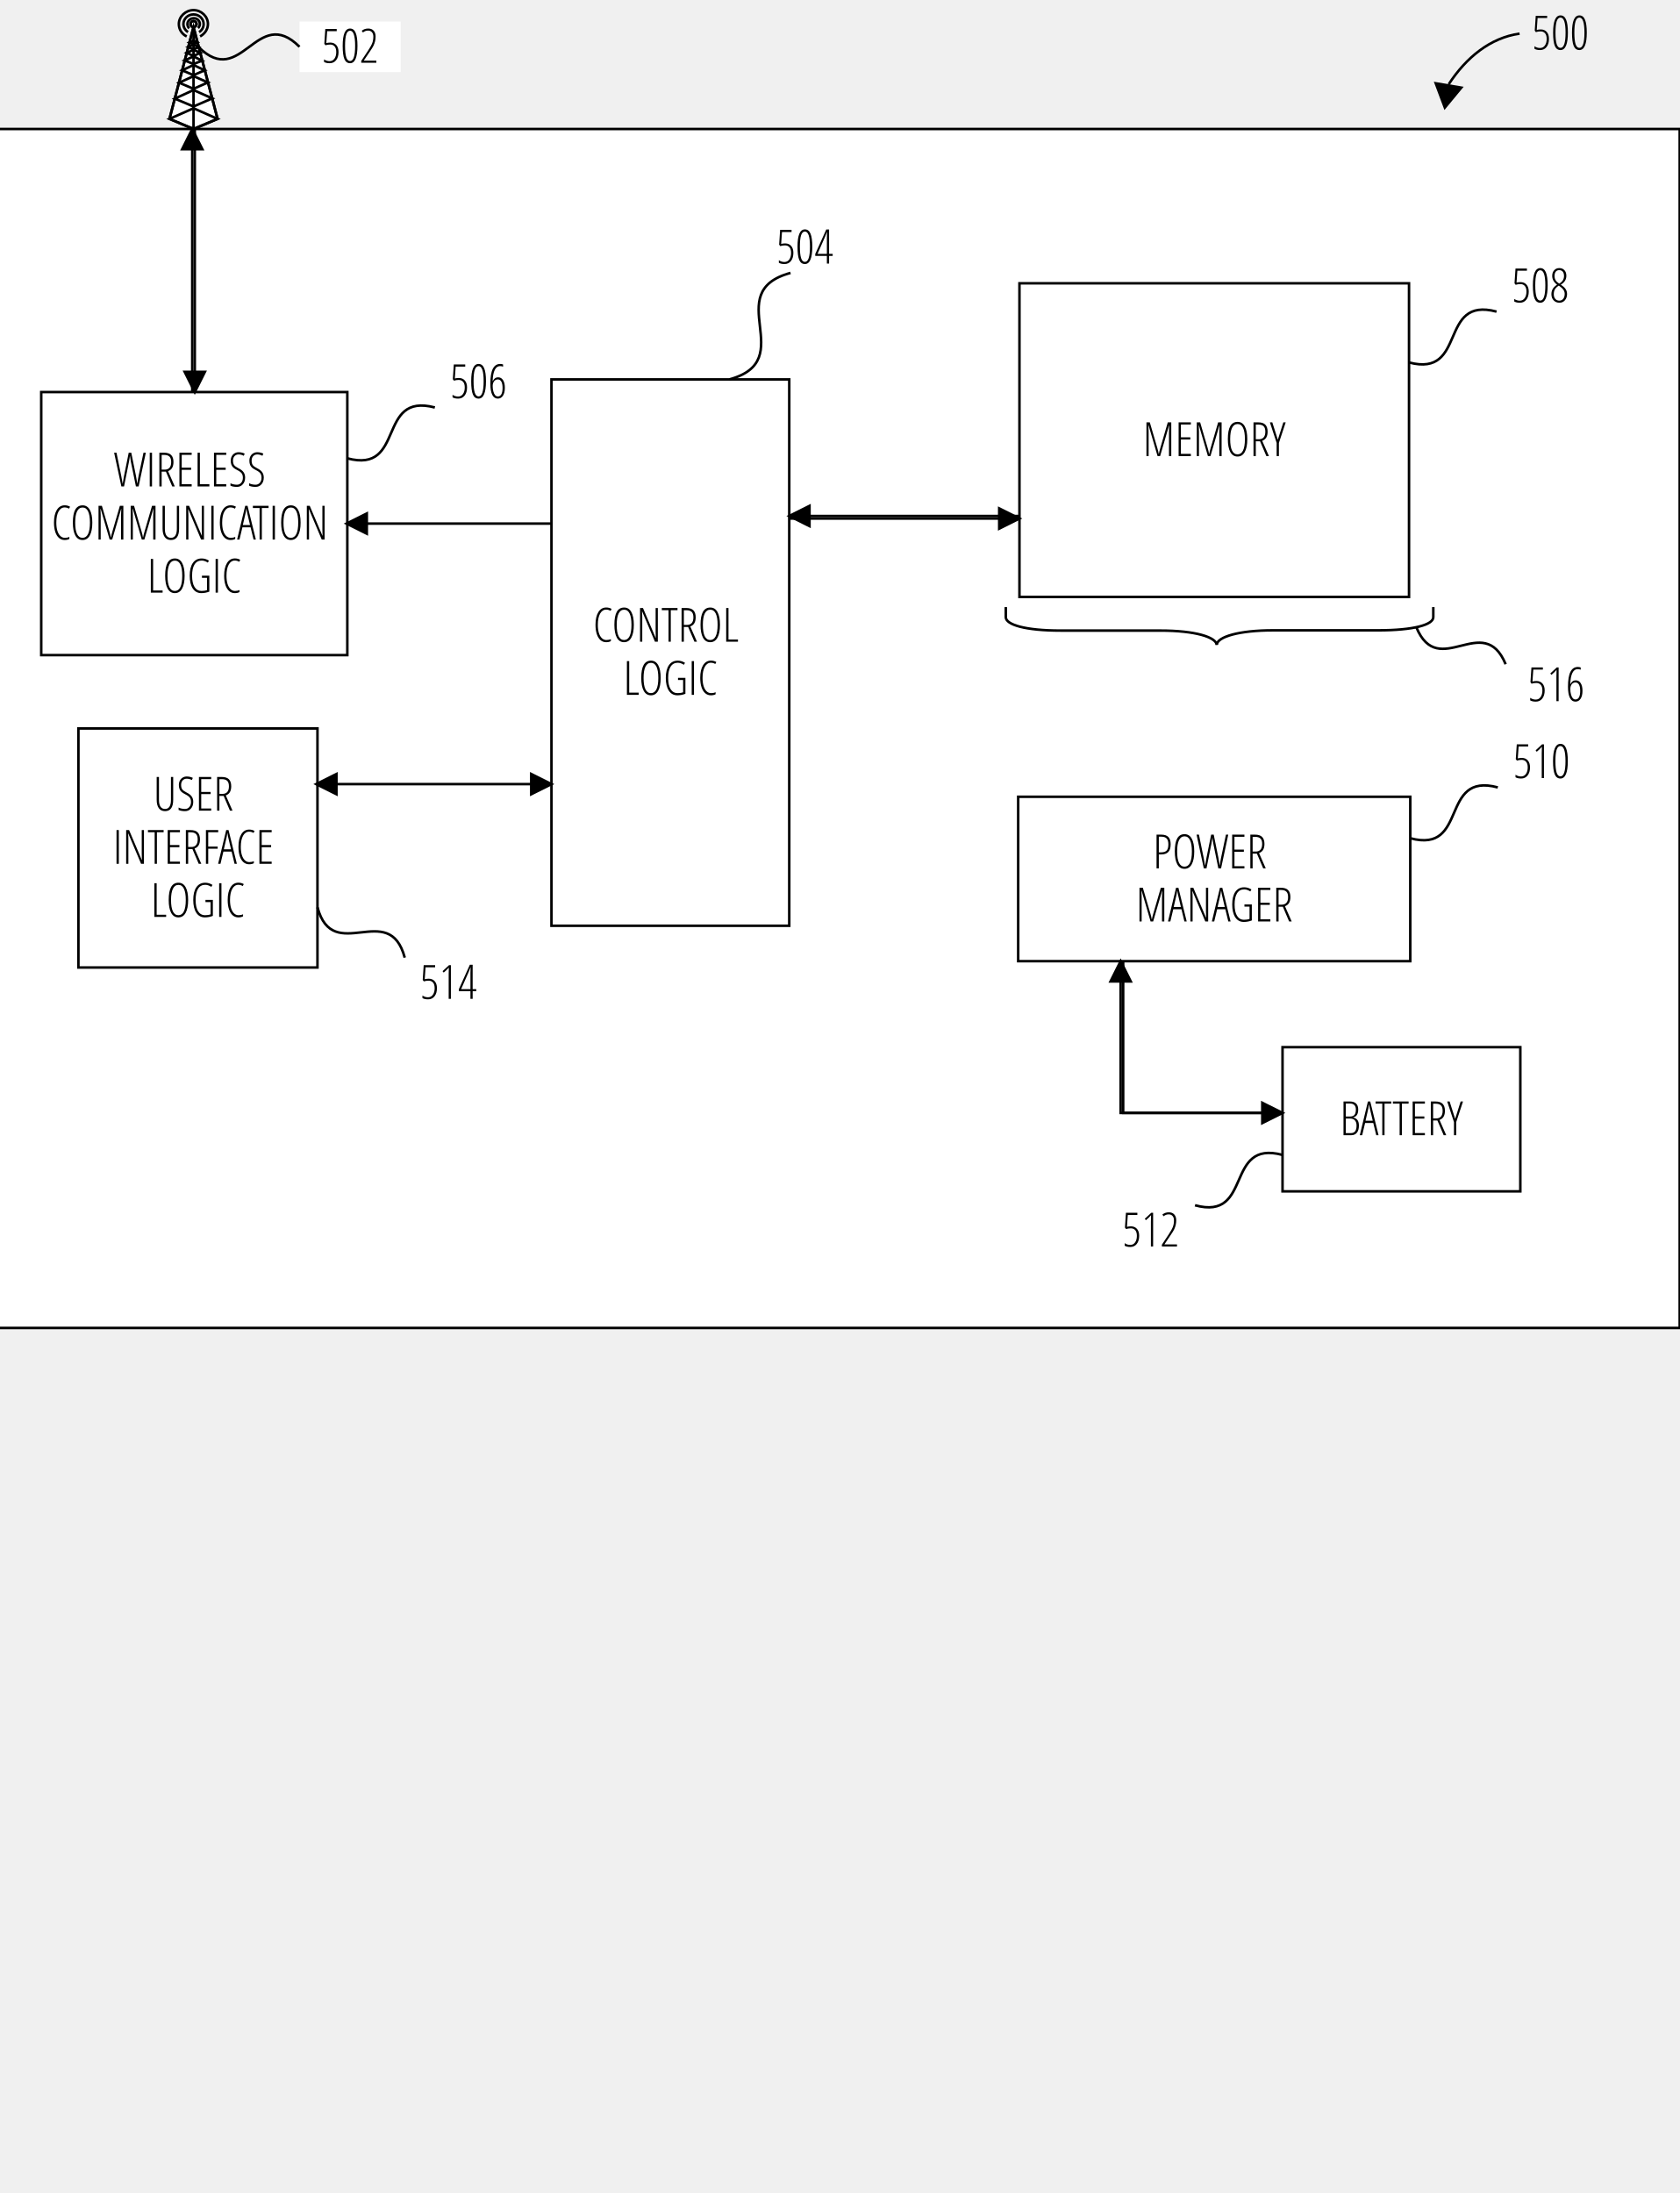
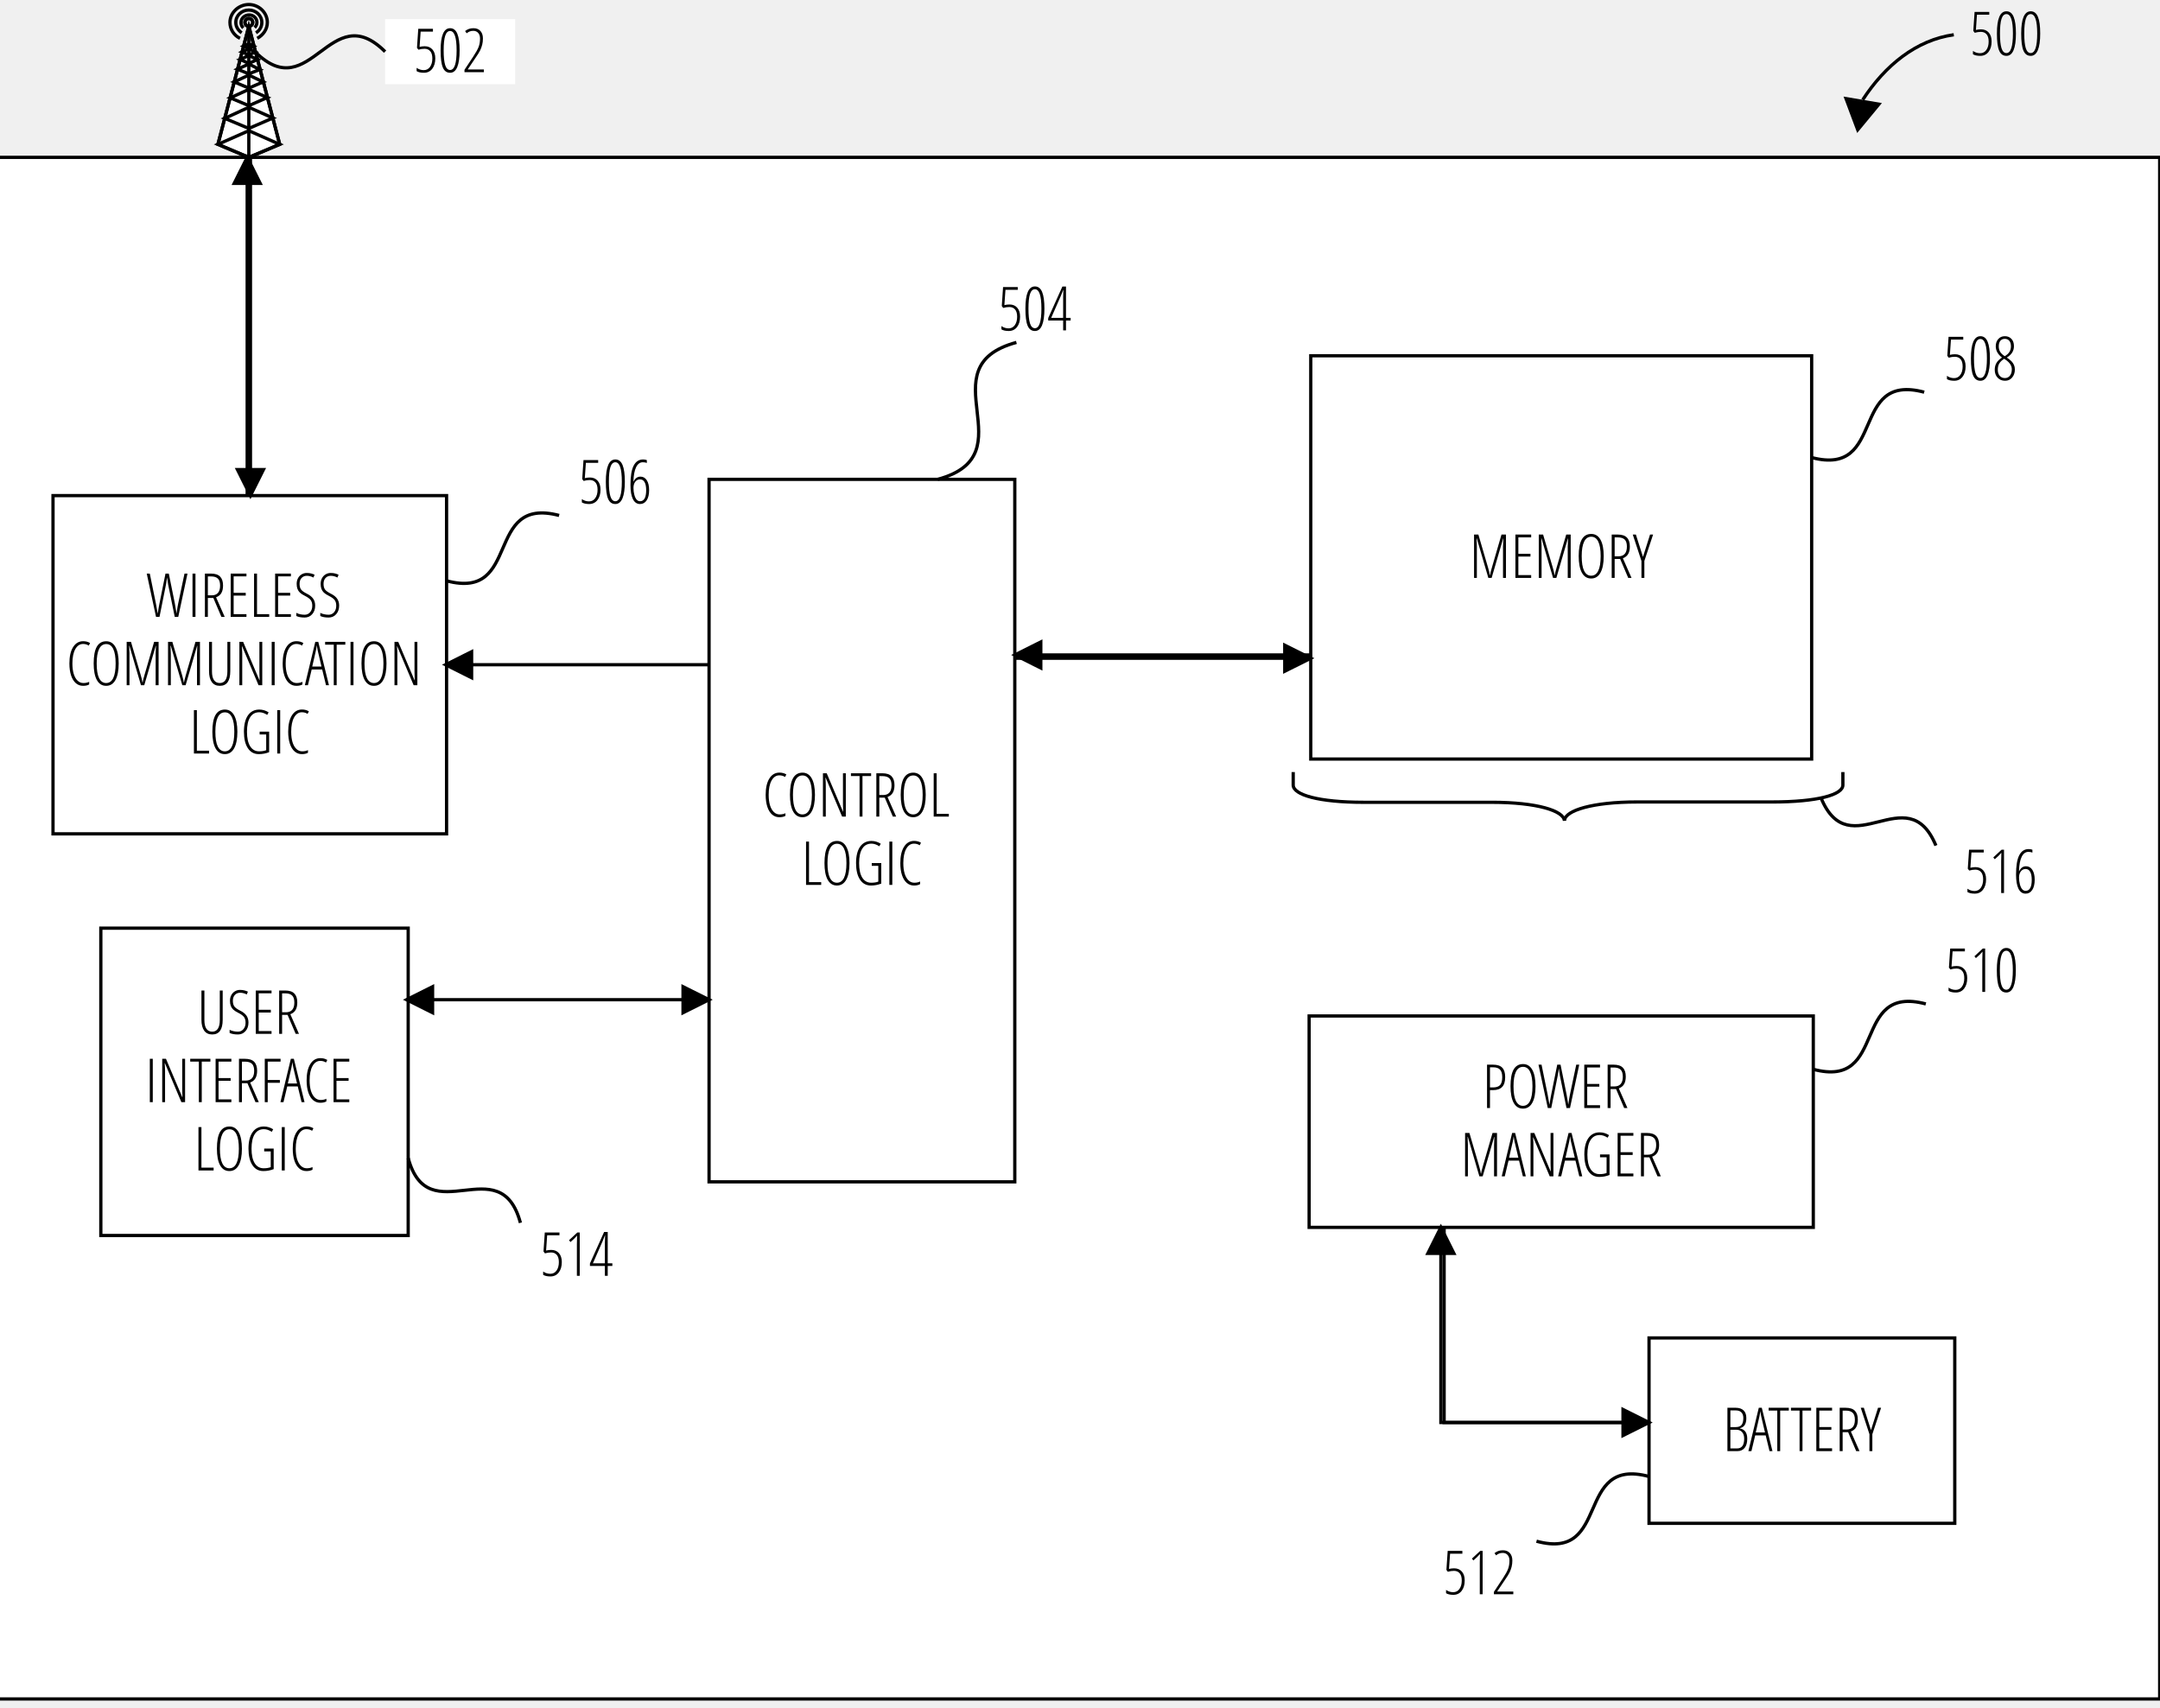
- <svg xmlns="http://www.w3.org/2000/svg" version="1.1" width="664" height="867">
+ <svg xmlns="http://www.w3.org/2000/svg" version="1.1" width="664.1" height="525.1" viewBox="0 2.613 664.1 525.1">
  <g>
    <g transform="translate(-19,51)">
      <g>
        <g>
          <path d="M683,0H0v474h683V0L683,0z" stroke="#000000" stroke-dasharray="none" fill="#FFFFFF" />
          <rect x="29.9" y="21.6" width="623.3" height="430.8" fill="none" />
          <circle fill="none" cx="341.5" cy="0" r="0.1" />
          <circle fill="none" cx="510.8" cy="0" r="0.1" />
          <circle fill="none" cx="683" cy="119.5" r="0.1" />
          <circle fill="none" cx="683" cy="237" r="0.1" />
          <circle fill="none" cx="683" cy="354.5" r="0.1" />
          <circle fill="none" cx="510.8" cy="474" r="0.1" />
          <circle fill="none" cx="341.5" cy="474" r="0.1" />
          <circle fill="none" cx="172.3" cy="474" r="0.1" />
          <circle fill="none" cx="0" cy="354.5" r="0.1" />
          <circle fill="none" cx="0" cy="237" r="0.1" />
          <circle fill="none" cx="0" cy="119.5" r="0.1" />
          <circle fill="none" cx="172.3" cy="0" r="0.1" />
        </g>
      </g>
      <rect stroke="none" stroke-width="0" fill="#FFFFFF" x="0" y="0" width="0" height="0" transform="translate(510.7,-0.1)" />
      <path stroke="#000000" fill="none" d="" />
      <text font-family="OpenSansCondensedLight" font-size="14pt" fill="black" transform="translate(510.7,-0.1)" />
      <rect stroke-width="0" fill="none" width="623.3" height="430.8" transform="translate(29.9,21.6)" />
      <text font-family="OpenSansCondensedLight" font-size="14pt" fill="black" transform="translate(29.9,21.6)" text-anchor="middle">
        <tspan x="311.7" y="221.7"> </tspan>
      </text>
      <path stroke="#000000" fill="none" transform="translate(29.9,21.6)" d="M 0 0" />
    </g>
    <g transform="translate(572.7,13.3)">
      <polygon fill="#000000" points="0,0 4.2,11.2 11.8,2" transform="translate(-5.9,19)" />
      <rect fill="none" width="1" height="1" transform="translate(33,-0.5)" />
      <g>
        <g>
          <rect x="0" y="0" width="28" height="20" opacity="0" />
          <path fill="none" stroke="#000000" stroke-width="1" d="M28,0C16.5,1.6,6.9,9.4,0,20" />
        </g>
      </g>
      <rect stroke="none" stroke-width="0" fill="#FFFFFF" x="0" y="0" width="0" height="0" />
      <path stroke="#000000" fill="none" />
      <text font-family="OpenSansCondensedLight" font-size="14pt" fill="black" transform="translate(0,0)" />
      <rect stroke-width="0" fill="none" width="1" height="1" transform="translate(33,-0.5)" />
      <text font-family="OpenSansCondensedLight" font-size="14pt" fill="black" text-decoration="none" transform="translate(33,-0.5)">
        <tspan x="0" y="6.8">500</tspan>
      </text>
      <path stroke="#000000" fill="none" transform="translate(33,-0.5)" />
    </g>
    <g transform="translate(67,4)">
      <g>
        <g>
          <g stroke="#000000" stroke-dasharray="none" fill="#FFFFFF">
            <ellipse cx="9.5" cy="5.5" rx="1.2" ry="1.2" />
            <polygon points="19,43 9.5,47 0,43 9.5,6.7" />
          </g>
          <g fill="none" stroke="#000000" stroke-dasharray="none">
            <line x1="9.5" y1="6.7" x2="9.5" y2="47" />
            <ellipse cx="9.5" cy="5.5" rx="1.2" ry="1.2" />
            <line x1="9.5" y1="6.7" x2="0" y2="43" />
            <line x1="9.5" y1="6.7" x2="19" y2="43" />
            <polygon points="9.5,13.5 7.9,12.8 9.5,12 11,12.8" />
            <polygon points="9.5,15.5 7.4,14.6 9.5,13.6 11.5,14.6" />
            <polygon points="9.5,18.1 6.8,16.9 9.5,15.7 12.2,16.9" />
            <polygon points="9.5,21.3 6,19.9 9.5,18.3 12.9,20" />
            <polygon points="9.5,25.7 5,23.8 9.5,21.7 13.9,23.8" />
            <polygon points="9.5,31.1 3.8,28.7 9.5,26.1 15.2,28.6" />
            <polygon points="9.5,38.1 2.1,35 9.5,31.6 16.9,34.9" />
            <polygon points="9.5,47 0,43 9.5,38.8 19,43" />
            <path d="M12.1,10.4c1.8,-1,3.1,-2.8,3.1,-4.9C15.2,2.5,12.6,0,9.5,0S3.7,2.5,3.7,5.5c0,2.1,1.2,4,3.1,4.9" />
            <path d="M11.7,8.7c1.1,-0.7,1.8,-1.8,1.8,-3.2c0,-2.1,-1.8,-3.8,-4,-3.8S5.5,3.4,5.5,5.5c0,1.4,0.8,2.5,1.8,3.2" />
            <path d="M11.3,7.1c0.4,-0.4,0.7,-1,0.7,-1.6c0,-1.3,-1.1,-2.3,-2.4,-2.3S7.1,4.2,7.1,5.5c0,0.6,0.2,1.2,0.7,1.7" />
          </g>
          <rect x="1.2" y="17.2" width="17.1" height="16" fill="none" />
          <circle fill="none" cx="9.4" cy="0" r="0.1" />
          <circle fill="none" cx="15.2" cy="5.5" r="0.1" />
          <circle fill="none" cx="11.5" cy="14.6" r="0.1" />
          <circle fill="none" cx="13.9" cy="23.8" r="0.1" />
          <circle fill="none" cx="16.9" cy="34.9" r="0.1" />
          <circle fill="none" cx="19" cy="43" r="0.1" />
          <circle fill="none" cx="9.5" cy="47" r="0.1" />
          <circle fill="none" cx="0" cy="43" r="0.1" />
          <circle fill="none" cx="2.1" cy="35" r="0.1" />
          <circle fill="none" cx="5" cy="23.7" r="0.1" />
          <circle fill="none" cx="7.4" cy="14.6" r="0.1" />
          <circle fill="none" cx="3.7" cy="5.5" r="0.1" />
        </g>
      </g>
      <rect stroke="none" stroke-width="1" fill="#FFFFFF" x="0" y="0" width="40" height="20" transform="translate(51.4,4.5)" />
      <path stroke="#000000" fill="none" d="M11.5,14.6 C28.5,31.5 34.5,-2.4 51.4 14.5" />
      <text font-family="OpenSansCondensedLight" font-size="14pt" fill="black" transform="translate(51.4,4.5)" text-anchor="middle">
        <tspan x="20" y="16.3">502</tspan>
      </text>
      <rect stroke-width="0" fill="none" width="57.6" transform="translate(-19.3,57.1)" />
      <text font-family="OpenSansCondensedLight" font-size="14pt" fill="black" transform="translate(-19.3,57.1)" text-anchor="middle">
        <tspan x="28.8" y="16.8"> </tspan>
      </text>
      <path stroke="#000000" fill="none" transform="translate(-19.3,57.1)" d="M 0 0" />
    </g>
    <g transform="translate(218,150)">
      <g>
        <g>
          <path d="M94,0H0v216h94V0L94,0z" stroke="#000000" stroke-dasharray="none" fill="#FFFFFF" />
          <rect x="4.1" y="9.8" width="85.8" height="196.3" fill="none" />
          <circle fill="none" cx="47" cy="0" r="0.1" />
          <circle fill="none" cx="70.3" cy="0" r="0.1" />
          <circle fill="none" cx="94" cy="54.5" r="0.1" />
          <circle fill="none" cx="94" cy="108" r="0.1" />
          <circle fill="none" cx="94" cy="161.5" r="0.1" />
          <circle fill="none" cx="70.3" cy="216" r="0.1" />
          <circle fill="none" cx="47" cy="216" r="0.1" />
          <circle fill="none" cx="23.7" cy="216" r="0.1" />
          <circle fill="none" cx="0" cy="161.5" r="0.1" />
          <circle fill="none" cx="0" cy="108" r="0.1" />
          <circle fill="none" cx="0" cy="54.5" r="0.1" />
          <circle fill="none" cx="23.7" cy="0" r="0.1" />
        </g>
      </g>
      <rect stroke="none" stroke-width="1" fill="#FFFFFF" x="0" y="0" width="40" height="20" transform="translate(80.2,-62.1)" />
      <path stroke="#000000" fill="none" d="M70.3,0 C98.4,-7.6 66.4,-34.5 94.5 -42.1" />
      <text font-family="OpenSansCondensedLight" font-size="14pt" fill="black" transform="translate(80.2,-62.1)" text-anchor="middle">
        <tspan x="20" y="16.3">504</tspan>
      </text>
      <rect stroke-width="0" fill="none" width="85.8" height="196.3" transform="translate(4.1,9.8)" />
      <text font-family="OpenSansCondensedLight" font-size="14pt" fill="black" transform="translate(4.1,9.8)" text-anchor="middle">
        <tspan x="42.9" y="93.9">CONTROL</tspan>
        <tspan x="42.9" y="114.9">LOGIC</tspan>
      </text>
      <path stroke="#000000" fill="none" transform="translate(4.1,9.8)" d="M 0 0" />
    </g>
    <g transform="translate(16.3,155)">
      <g>
        <g>
          <path d="M121,0H0v104h121V0L121,0z" stroke="#000000" stroke-dasharray="none" fill="#FFFFFF" />
          <rect x="5.3" y="4.7" width="110.4" height="94.5" fill="none" />
          <circle fill="none" cx="60.5" cy="0" r="0.1" />
          <circle fill="none" cx="90.5" cy="0" r="0.1" />
          <circle fill="none" cx="121" cy="26.2" r="0.1" />
          <circle fill="none" cx="121" cy="52" r="0.1" />
          <circle fill="none" cx="121" cy="77.8" r="0.1" />
          <circle fill="none" cx="90.5" cy="104" r="0.1" />
          <circle fill="none" cx="60.5" cy="104" r="0.1" />
          <circle fill="none" cx="30.5" cy="104" r="0.1" />
          <circle fill="none" cx="0" cy="77.8" r="0.1" />
          <circle fill="none" cx="0" cy="52" r="0.1" />
          <circle fill="none" cx="0" cy="26.2" r="0.1" />
          <circle fill="none" cx="30.5" cy="0" r="0.1" />
        </g>
      </g>
      <rect stroke="none" stroke-width="1" fill="#FFFFFF" x="0" y="0" width="40" height="20" transform="translate(152.9,-13.9)" />
      <path stroke="#000000" fill="none" d="M121,26.2 C144.2,32.4 132.4,-0 155.6 6.1" />
      <text font-family="OpenSansCondensedLight" font-size="14pt" fill="black" transform="translate(152.9,-13.9)" text-anchor="middle">
        <tspan x="20" y="16.3">506</tspan>
      </text>
      <rect stroke-width="0" fill="none" width="110.4" height="94.5" transform="translate(5.3,4.7)" />
      <text font-family="OpenSansCondensedLight" font-size="14pt" fill="black" transform="translate(5.3,4.7)" text-anchor="middle">
        <tspan x="55.2" y="32.6">WIRELESS</tspan>
        <tspan x="55.2" y="53.6">COMMUNICATION</tspan>
        <tspan x="55.2" y="74.6">LOGIC</tspan>
      </text>
      <path stroke="#000000" fill="none" transform="translate(5.3,4.7)" d="M 0 0" />
    </g>
    <g>
      <path stroke="black" stroke-dasharray="none" d="M 77 51 77 147" fill="none" />
      <path fill="black" stroke="black" d="" transform="translate(77,51) scale(1,1) rotate(-270)" />
      <path fill="black" stroke="black" d="M 8 0 L 0 4 L 8 8 z" transform="translate(73,155) scale(1,1) rotate(-90)" />
      <g>
        <g label-idx="0" cursor="move" transform="translate(77, 99)">
          <rect fill="white" rx="3" ry="3" x="0" y="0" width="0" height="0" />
          <text text-anchor="middle" font-size="14pt" font-family="OpenSansCondensedLight" y="0.8em" display="none" xml:space="preserve" transform="translate(0,0)" />
        </g>
      </g>
    </g>
    <g>
      <path stroke="black" stroke-dasharray="none" d="M 76 155 76 59" fill="none" />
      <path fill="black" stroke="black" d="" transform="translate(76,155) scale(1,1) rotate(-90)" />
      <path fill="black" stroke="black" d="M 8 0 L 0 4 L 8 8 z" transform="translate(80,51) scale(1,1) rotate(-270)" />
      <g>
        <g label-idx="0" cursor="move" transform="translate(76, 107)">
          <rect fill="white" rx="3" ry="3" x="0" y="0" width="0" height="0" />
          <text text-anchor="middle" font-size="14pt" font-family="OpenSansCondensedLight" y="0.8em" display="none" xml:space="preserve" transform="translate(0,0)" />
        </g>
      </g>
    </g>
    <g>
      <path stroke="black" stroke-dasharray="none" d="M 218 207 145 207" fill="none" />
      <path fill="black" stroke="black" d="" transform="translate(218,207) scale(1,1) rotate(-180)" />
      <path fill="black" stroke="black" d="M 8 0 L 0 4 L 8 8 z" transform="translate(137,203) scale(1,1) rotate(0)" />
      <g>
        <g label-idx="0" cursor="move" transform="translate(181.5, 207)">
          <rect fill="white" rx="3" ry="3" x="0" y="0" width="0" height="0" />
          <text text-anchor="middle" font-size="14pt" font-family="OpenSansCondensedLight" y="0.8em" display="none" xml:space="preserve" transform="translate(0,0)" />
        </g>
      </g>
    </g>
    <g transform="translate(403,112)">
      <g>
        <g>
          <path d="M154,0H0v124h154V0L154,0z" stroke="#000000" stroke-dasharray="none" fill="#FFFFFF" />
          <rect x="6.7" y="5.7" width="140.5" height="112.7" fill="none" />
          <circle fill="none" cx="77" cy="0" r="0.1" />
          <circle fill="none" cx="115.2" cy="0" r="0.1" />
          <circle fill="none" cx="154" cy="31.3" r="0.1" />
          <circle fill="none" cx="154" cy="62" r="0.1" />
          <circle fill="none" cx="154" cy="92.7" r="0.1" />
          <circle fill="none" cx="115.2" cy="124" r="0.1" />
          <circle fill="none" cx="77" cy="124" r="0.1" />
          <circle fill="none" cx="38.9" cy="124" r="0.1" />
          <circle fill="none" cx="0" cy="92.7" r="0.1" />
          <circle fill="none" cx="0" cy="62" r="0.1" />
          <circle fill="none" cx="0" cy="31.3" r="0.1" />
          <circle fill="none" cx="38.9" cy="0" r="0.1" />
        </g>
      </g>
      <rect stroke="none" stroke-width="1" fill="#FFFFFF" x="0" y="0" width="40" height="20" transform="translate(185.9,-8.8)" />
      <path stroke="#000000" fill="none" d="M154,31.3 C177.2,37.4 165.4,5 188.6 11.2" />
      <text font-family="OpenSansCondensedLight" font-size="14pt" fill="black" transform="translate(185.9,-8.8)" text-anchor="middle">
        <tspan x="20" y="16.3">508</tspan>
      </text>
      <rect stroke-width="0" fill="none" width="140.5" height="112.7" transform="translate(6.7,5.7)" />
      <text font-family="OpenSansCondensedLight" font-size="14pt" fill="black" transform="translate(6.7,5.7)" text-anchor="middle">
        <tspan x="70.3" y="62.6">MEMORY</tspan>
      </text>
      <path stroke="#000000" fill="none" transform="translate(6.7,5.7)" d="M 0 0" />
    </g>
    <g transform="translate(402.5,315)">
      <g>
        <g>
          <path d="M155,0H0v65h155V0L155,0z" stroke="#000000" stroke-dasharray="none" fill="#FFFFFF" />
          <rect x="6.8" y="3" width="141.5" height="59.1" fill="none" />
          <circle fill="none" cx="77.5" cy="0" r="0.1" />
          <circle fill="none" cx="115.9" cy="0" r="0.1" />
          <circle fill="none" cx="155" cy="16.4" r="0.1" />
          <circle fill="none" cx="155" cy="32.5" r="0.1" />
          <circle fill="none" cx="155" cy="48.6" r="0.1" />
          <circle fill="none" cx="115.9" cy="65" r="0.1" />
          <circle fill="none" cx="77.5" cy="65" r="0.1" />
          <circle fill="none" cx="39.1" cy="65" r="0.1" />
          <circle fill="none" cx="0" cy="48.6" r="0.1" />
          <circle fill="none" cx="0" cy="32.5" r="0.1" />
          <circle fill="none" cx="0" cy="16.4" r="0.1" />
          <circle fill="none" cx="39.1" cy="0" r="0.1" />
        </g>
      </g>
      <rect stroke="none" stroke-width="1" fill="#FFFFFF" x="0" y="0" width="40" height="20" transform="translate(186.9,-23.7)" />
      <path stroke="#000000" fill="none" d="M155,16.4 C178.2,22.6 166.4,-9.9 189.6 -3.7" />
      <text font-family="OpenSansCondensedLight" font-size="14pt" fill="black" transform="translate(186.9,-23.7)" text-anchor="middle">
        <tspan x="20" y="16.3">510</tspan>
      </text>
      <rect stroke-width="0" fill="none" width="141.5" height="59.1" transform="translate(6.8,3)" />
      <text font-family="OpenSansCondensedLight" font-size="14pt" fill="black" transform="translate(6.8,3)" text-anchor="middle">
        <tspan x="70.7" y="25.3">POWER</tspan>
        <tspan x="70.7" y="46.3">MANAGER</tspan>
      </text>
      <path stroke="#000000" fill="none" transform="translate(6.8,3)" d="M 0 0" />
    </g>
    <g transform="translate(507,414)">
      <g>
        <g>
          <path d="M94,0H0v57h94V0L94,0z" stroke="#000000" stroke-dasharray="none" fill="#FFFFFF" />
          <rect x="4.1" y="2.6" width="85.8" height="51.8" fill="none" />
          <circle fill="none" cx="47" cy="0" r="0.1" />
          <circle fill="none" cx="70.3" cy="0" r="0.1" />
          <circle fill="none" cx="94" cy="14.4" r="0.1" />
          <circle fill="none" cx="94" cy="28.5" r="0.1" />
          <circle fill="none" cx="94" cy="42.6" r="0.1" />
          <circle fill="none" cx="70.3" cy="57" r="0.1" />
          <circle fill="none" cx="47" cy="57" r="0.1" />
          <circle fill="none" cx="23.7" cy="57" r="0.1" />
          <circle fill="none" cx="0" cy="42.6" r="0.1" />
          <circle fill="none" cx="0" cy="28.5" r="0.1" />
          <circle fill="none" cx="0" cy="14.4" r="0.1" />
          <circle fill="none" cx="23.7" cy="0" r="0.1" />
        </g>
      </g>
      <rect stroke="none" stroke-width="1" fill="#FFFFFF" x="0" y="0" width="40" height="20" transform="translate(-72.1,62.5)" />
      <path stroke="#000000" fill="none" d="M0,42.6 C-23.1,36.4 -11.5,68.8 -34.6 62.5" />
      <text font-family="OpenSansCondensedLight" font-size="14pt" fill="black" transform="translate(-72.1,62.5)" text-anchor="middle">
        <tspan x="20" y="16.3">512</tspan>
      </text>
      <rect stroke-width="0" fill="none" width="85.8" height="51.8" transform="translate(4.1,2.6)" />
      <text font-family="OpenSansCondensedLight" font-size="14pt" fill="black" transform="translate(4.1,2.6)" text-anchor="middle">
        <tspan x="42.9" y="32.2">BATTERY</tspan>
      </text>
      <path stroke="#000000" fill="none" transform="translate(4.1,2.6)" d="M 0 0" />
    </g>
    <g>
      <path stroke="black" stroke-dasharray="none" d="M 507 440 501 440 443 440 443 388" fill="none" />
      <path fill="black" stroke="black" d="" transform="translate(507,440) scale(1,1) rotate(-180)" />
      <path fill="black" stroke="black" d="M 8 0 L 0 4 L 8 8 z" transform="translate(447,380) scale(1,1) rotate(-270)" />
      <g>
        <g label-idx="0" cursor="move" transform="translate(449, 440)">
          <rect fill="white" rx="3" ry="3" x="0" y="0" width="0" height="0" />
          <text text-anchor="middle" font-size="14pt" font-family="OpenSansCondensedLight" y="0.8em" display="none" xml:space="preserve" transform="translate(0,0)" />
        </g>
      </g>
    </g>
    <g>
      <path stroke="black" stroke-dasharray="none" d="M 444 380 444 440 499 440" fill="none" />
      <path fill="black" stroke="black" d="" transform="translate(444,380) scale(1,1) rotate(-270)" />
      <path fill="black" stroke="black" d="M 8 0 L 0 4 L 8 8 z" transform="translate(507,444) scale(1,1) rotate(-180)" />
      <g>
        <g label-idx="0" cursor="move" transform="translate(444, 437.5)">
          <rect fill="white" rx="3" ry="3" x="0" y="0" width="0" height="0" />
          <text text-anchor="middle" font-size="14pt" font-family="OpenSansCondensedLight" y="0.8em" display="none" xml:space="preserve" transform="translate(0,0)" />
        </g>
      </g>
    </g>
    <g>
      <path stroke="black" stroke-dasharray="none" d="M 403 204 320 204" fill="none" />
      <path fill="black" stroke="black" d="" transform="translate(403,204) scale(1,1) rotate(-180)" />
      <path fill="black" stroke="black" d="M 8 0 L 0 4 L 8 8 z" transform="translate(312,200) scale(1,1) rotate(0)" />
      <g>
        <g label-idx="0" cursor="move" transform="translate(361.5, 204)">
          <rect fill="white" rx="3" ry="3" x="0" y="0" width="0" height="0" />
          <text text-anchor="middle" font-size="14pt" font-family="OpenSansCondensedLight" y="0.8em" display="none" xml:space="preserve" transform="translate(0,0)" />
        </g>
      </g>
    </g>
    <g>
      <path stroke="black" stroke-dasharray="none" d="M 312 205 395 205" fill="none" />
      <path fill="black" stroke="black" d="" transform="translate(312,205) scale(1,1) rotate(0)" />
      <path fill="black" stroke="black" d="M 8 0 L 0 4 L 8 8 z" transform="translate(403,209) scale(1,1) rotate(-180)" />
      <g>
        <g label-idx="0" cursor="move" transform="translate(353.5, 205)">
          <rect fill="white" rx="3" ry="3" x="0" y="0" width="0" height="0" />
          <text text-anchor="middle" font-size="14pt" font-family="OpenSansCondensedLight" y="0.8em" display="none" xml:space="preserve" transform="translate(0,0)" />
        </g>
      </g>
    </g>
    <g transform="translate(31,288)">
      <g>
        <g>
          <path d="M94.5,0H0v94.5h94.5V0L94.5,0z" stroke="#000000" stroke-dasharray="none" fill="#FFFFFF" />
          <rect x="4.1" y="4.3" width="86.2" height="85.9" fill="none" />
          <circle fill="none" cx="47.2" cy="0" r="0.1" />
          <circle fill="none" cx="70.7" cy="0" r="0.1" />
          <circle fill="none" cx="94.5" cy="23.8" r="0.1" />
          <circle fill="none" cx="94.5" cy="47.2" r="0.1" />
          <circle fill="none" cx="94.5" cy="70.7" r="0.1" />
          <circle fill="none" cx="70.7" cy="94.5" r="0.1" />
          <circle fill="none" cx="47.2" cy="94.5" r="0.1" />
          <circle fill="none" cx="23.8" cy="94.5" r="0.1" />
          <circle fill="none" cx="0" cy="70.7" r="0.1" />
          <circle fill="none" cx="0" cy="47.2" r="0.1" />
          <circle fill="none" cx="0" cy="23.8" r="0.1" />
          <circle fill="none" cx="23.8" cy="0" r="0.1" />
        </g>
      </g>
      <rect stroke="none" stroke-width="1" fill="#FFFFFF" x="0" y="0" width="40" height="20" transform="translate(126.3,90.6)" />
      <path stroke="#000000" fill="none" d="M94.5,70.7 C100.7,93.7 122.8,67.5 129 90.6" />
      <text font-family="OpenSansCondensedLight" font-size="14pt" fill="black" transform="translate(126.3,90.6)" text-anchor="middle">
        <tspan x="20" y="16.3">514</tspan>
      </text>
      <rect stroke-width="0" fill="none" width="86.2" height="85.9" transform="translate(4.1,4.3)" />
      <text font-family="OpenSansCondensedLight" font-size="14pt" fill="black" transform="translate(4.1,4.3)" text-anchor="middle">
        <tspan x="43.1" y="28.2">USER</tspan>
        <tspan x="43.1" y="49.2">INTERFACE</tspan>
        <tspan x="43.1" y="70.2">LOGIC</tspan>
      </text>
      <path stroke="#000000" fill="none" transform="translate(4.1,4.3)" d="M 0 0" />
    </g>
    <g>
      <path stroke="black" stroke-dasharray="none" d="M 210 310 158 310 133 310" fill="none" />
      <path fill="black" stroke="black" d="M 8 0 L 0 4 L 8 8 z" transform="translate(218,314) scale(1,1) rotate(-180)" />
      <path fill="black" stroke="black" d="M 8 0 L 0 4 L 8 8 z" transform="translate(125,306) scale(1,1) rotate(0)" />
      <g>
        <g label-idx="0" cursor="move" transform="translate(171.5, 310)">
          <rect fill="white" rx="3" ry="3" x="0" y="0" width="0" height="0" />
          <text text-anchor="middle" font-size="14pt" font-family="OpenSansCondensedLight" y="0.8em" display="none" xml:space="preserve" transform="translate(0,0)" />
        </g>
      </g>
    </g>
    <g transform="translate(397.6,240)">
      <g>
        <g>
          <g fill="#FFFFFF">
            <path d="M83.4,15c-0.2,-3.1,-8.5,-5.7,-22.3,-5.7H21.6C7.8,9.3,0,7,0,4V0h169v4c0,3,-7.8,5.2,-21.8,5.2H105.7C92.1,9.3,83.6,11.8,83.4,15" />
          </g>
          <g stroke="#000000" stroke-dasharray="none">
            <path fill="none" stroke-linejoin="round" d="M169,0v4c0,3,-7.8,5.2,-21.8,5.2H105.7c-13.6,0,-22.1,2.6,-22.3,5.7" />
            <path fill="none" stroke-linejoin="round" d="M83.4,15c-0.2,-3.1,-8.5,-5.7,-22.3,-5.7H21.6C7.8,9.3,0,7,0,4V0" />
          </g>
          <rect x="3.6" y="1" fill="none" width="161.7" height="12.9" />
          <circle fill="none" cx="85.9" cy="12.3" r="0.1" />
          <circle fill="none" cx="102.1" cy="9.3" r="0.1" />
          <circle fill="none" cx="133.8" cy="9.3" r="0.1" />
          <circle fill="none" cx="162.3" cy="8" r="0.1" />
          <circle fill="none" cx="169" cy="3.7" r="0.1" />
          <circle fill="none" cx="169" cy="0" r="0.1" />
          <circle fill="none" cx="0" cy="0" r="0.1" />
          <circle fill="none" cx="0" cy="3.7" r="0.1" />
          <circle fill="none" cx="7.3" cy="8.1" r="0.1" />
          <circle fill="none" cx="25.1" cy="9.3" r="0.1" />
          <circle fill="none" cx="61.9" cy="9.2" r="0.1" />
          <circle fill="none" cx="81" cy="12.4" r="0.1" />
        </g>
      </g>
      <rect stroke="none" stroke-width="1" fill="#FFFFFF" x="0" y="0" width="40" height="20" transform="translate(197.6,20.9)" />
      <path stroke="#000000" fill="none" d="M162.3,8 C171.1,29.2 188.8,1.4 197.6 22.6" />
      <text font-family="OpenSansCondensedLight" font-size="14pt" fill="black" transform="translate(197.6,20.9)" text-anchor="middle">
        <tspan x="20" y="16.3">516</tspan>
      </text>
      <rect stroke-width="0" fill="none" width="507.6" transform="translate(-169.3,25)" />
      <text font-family="OpenSansCondensedLight" font-size="14pt" fill="black" transform="translate(-169.3,25)" text-anchor="middle">
        <tspan x="253.8" y="16.8"> </tspan>
      </text>
      <path stroke="#000000" fill="none" transform="translate(-169.3,25)" d="M 0 0" />
    </g>
  </g>
  <defs />
</svg>
